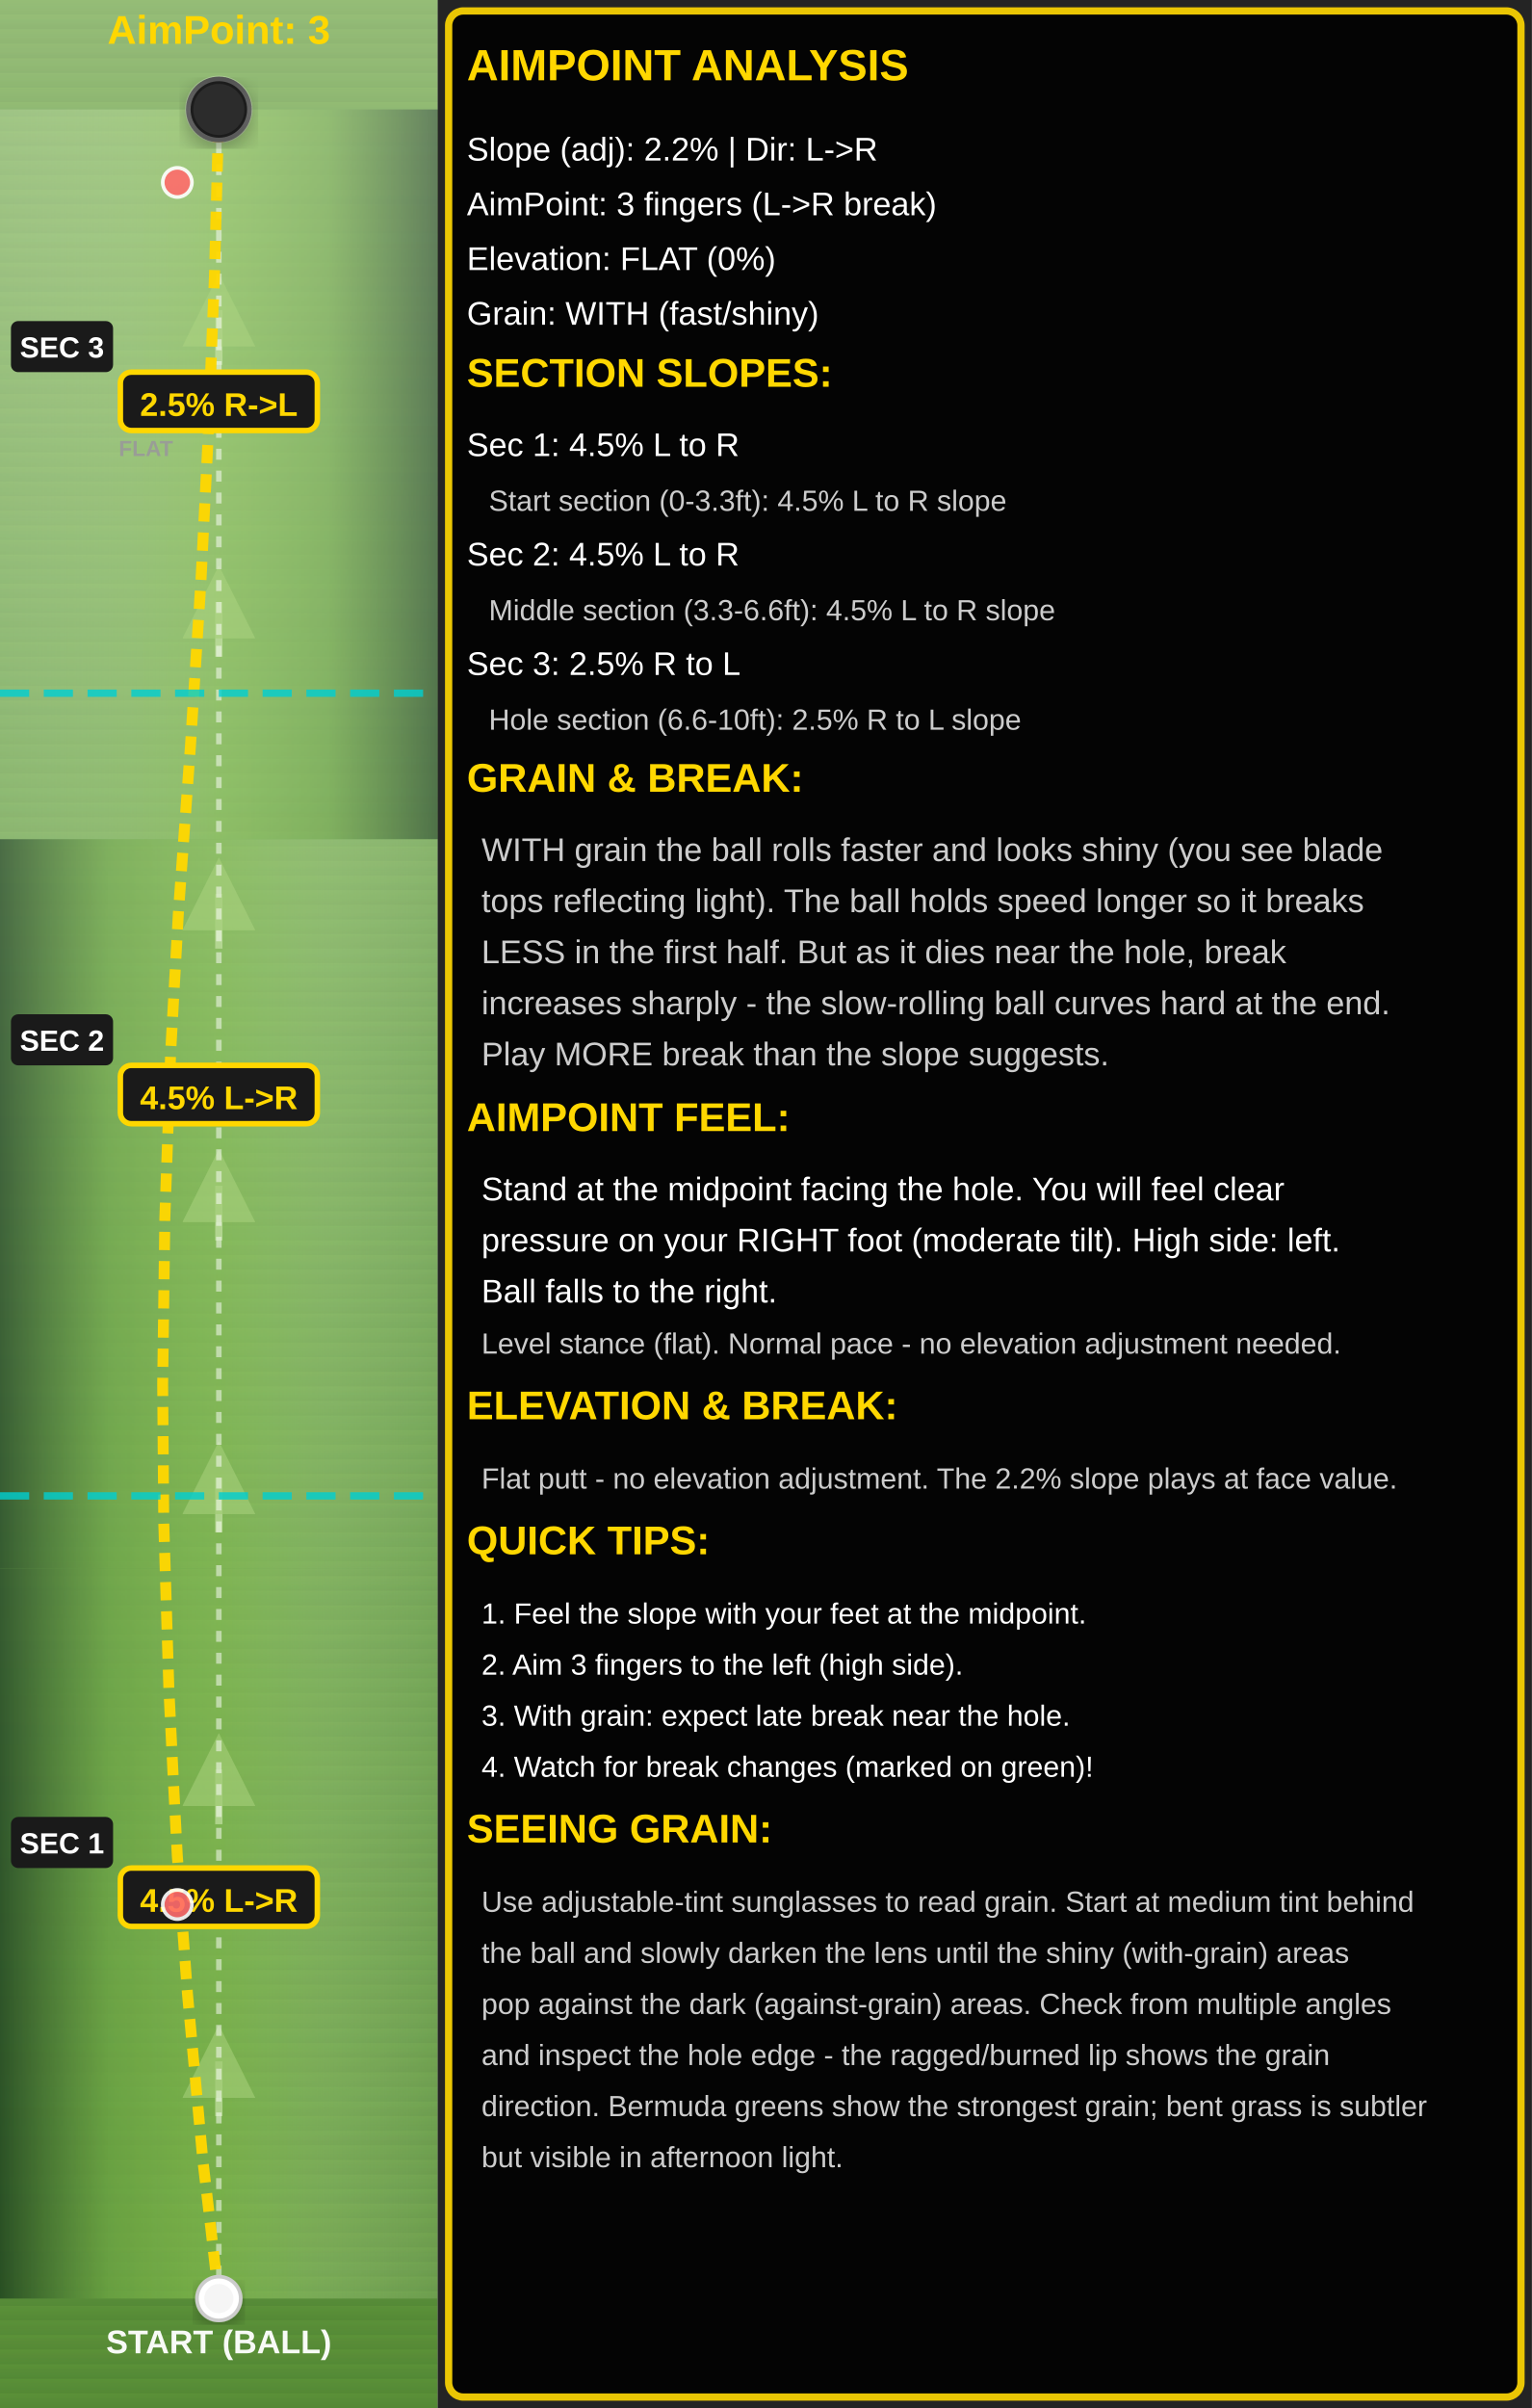
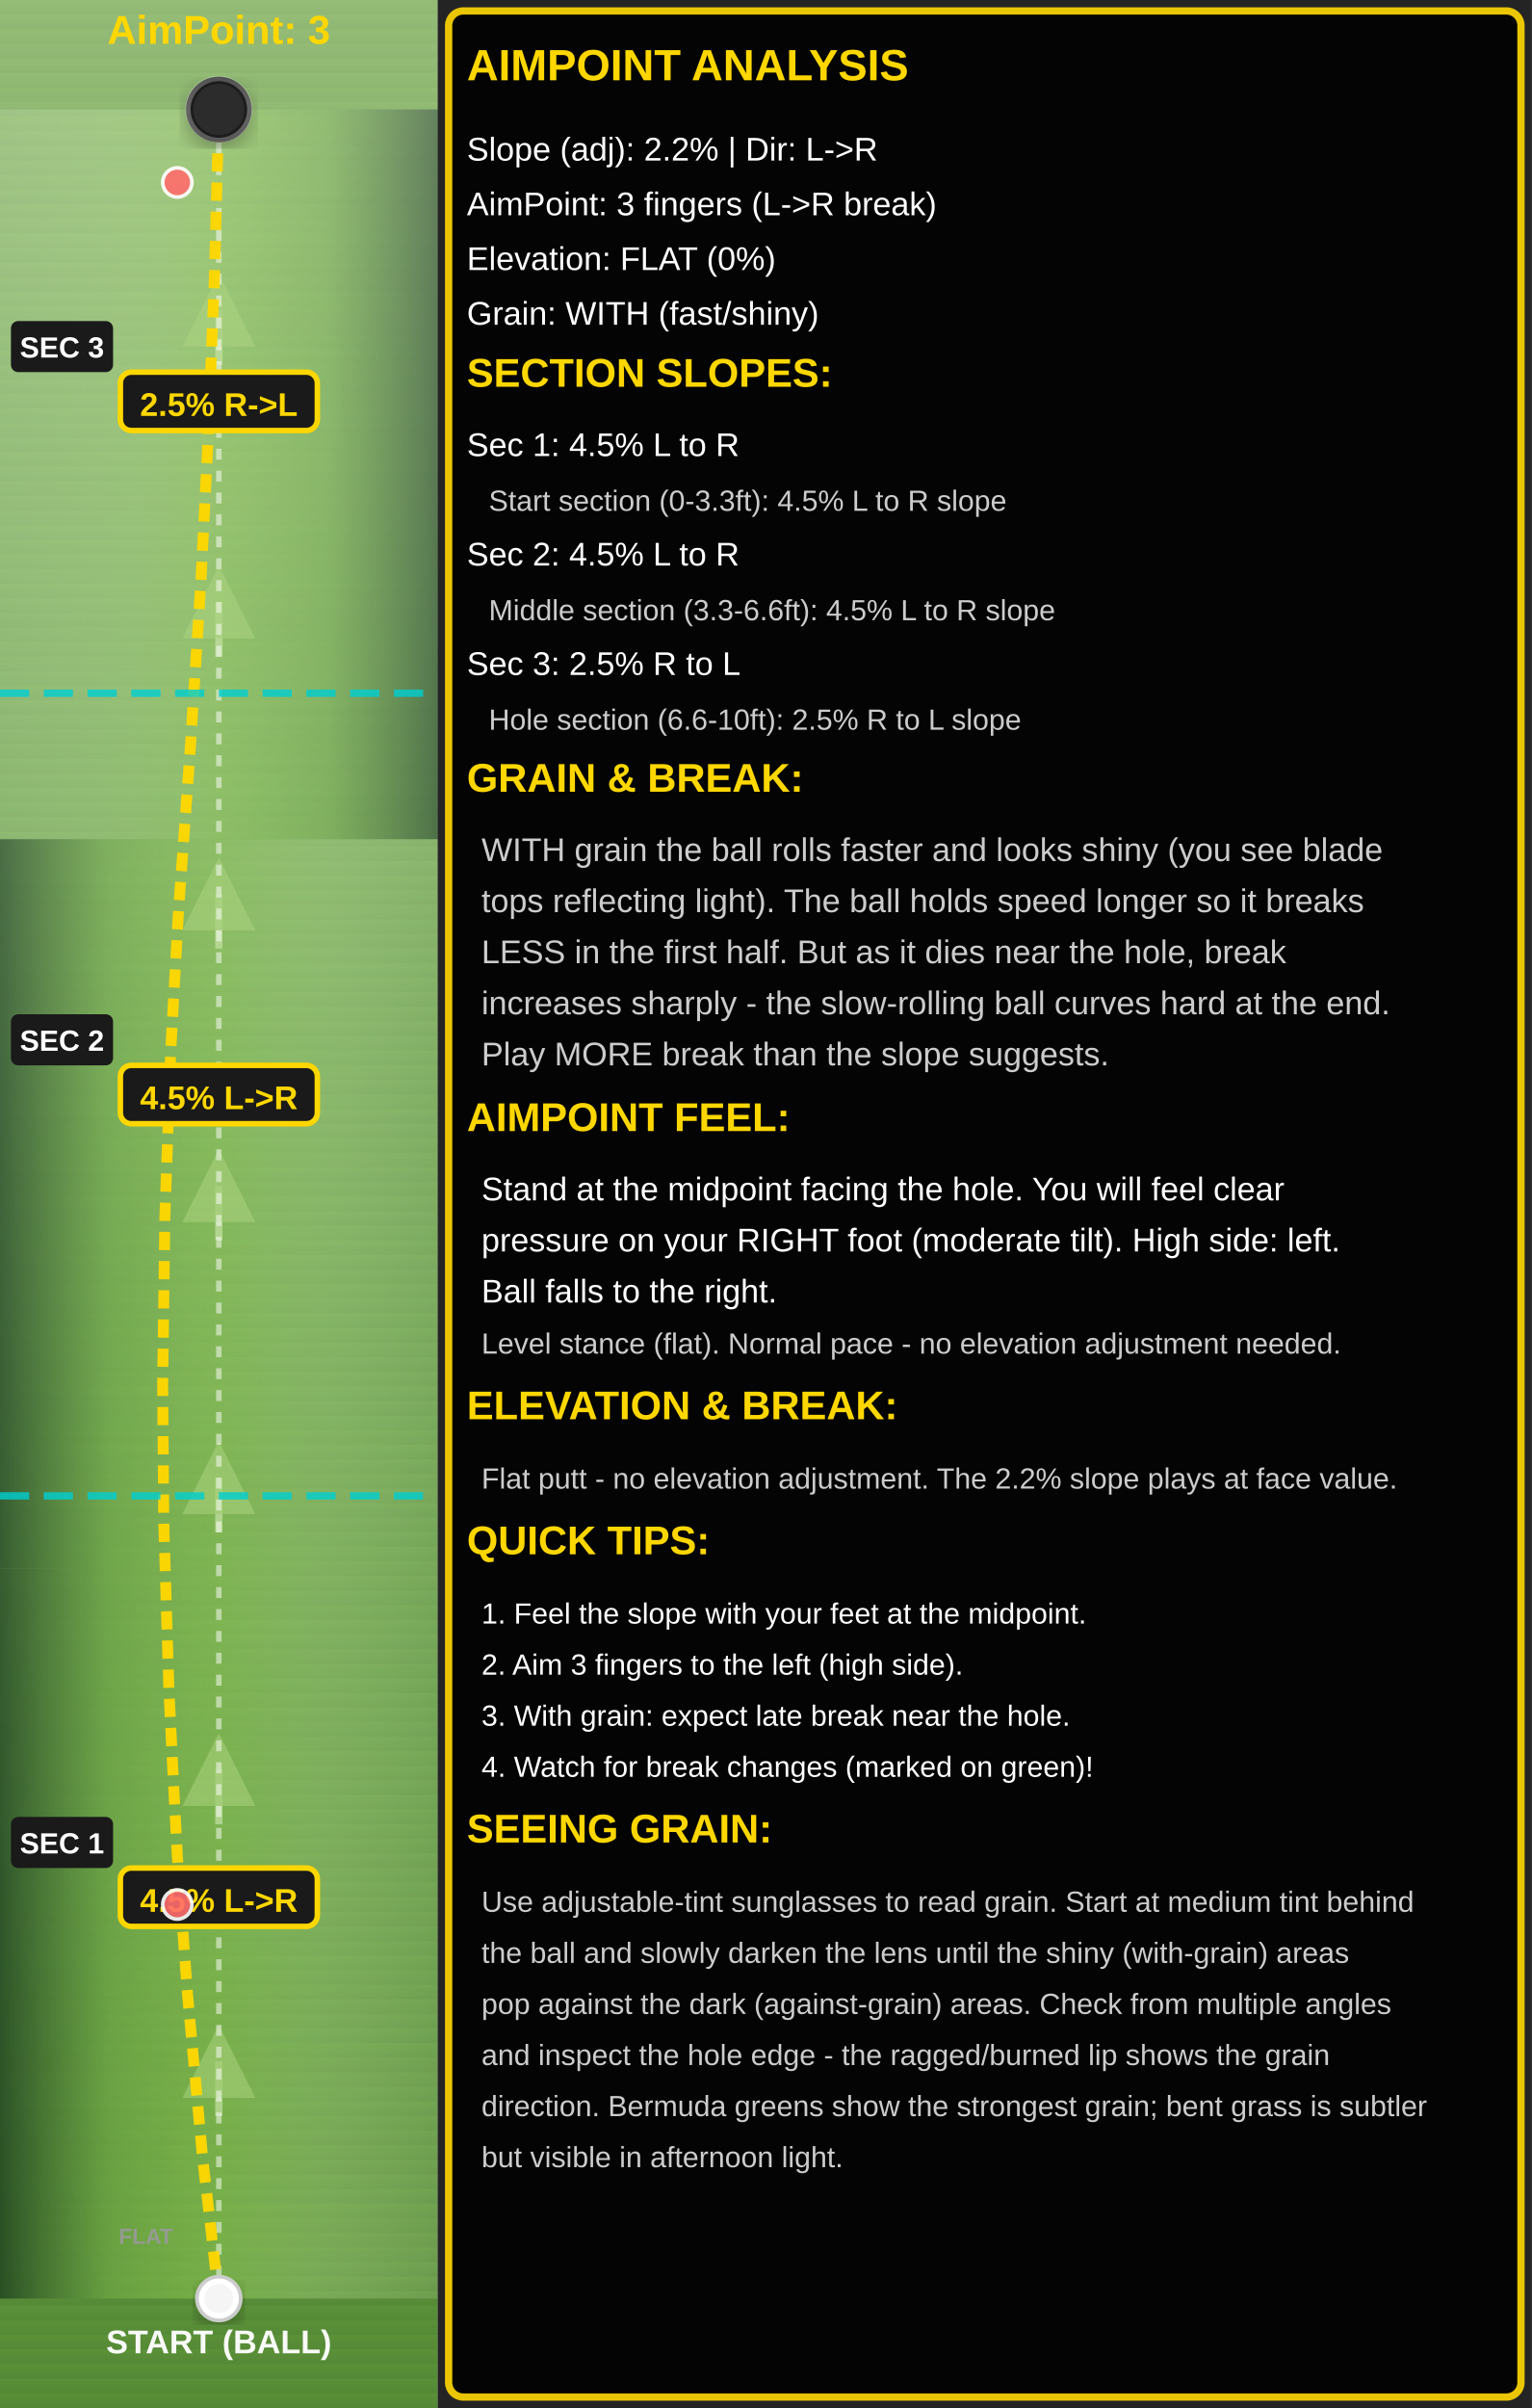
<svg xmlns="http://www.w3.org/2000/svg" width="420" height="660">
  <defs>
    <linearGradient id="baseGreen" x1="0%" y1="0%" x2="0%" y2="100%">
      <stop offset="0%" style="stop-color:#689F38;stop-opacity:1" />
      <stop offset="50%" style="stop-color:#558B2F;stop-opacity:1" />
      <stop offset="100%" style="stop-color:#4A7C27;stop-opacity:1" />
    </linearGradient>
    <linearGradient id="grainGradient" x1="0%" y1="0%" x2="0%" y2="100%">
      <stop offset="0%" style="stop-color:#E8F5E9;stop-opacity:0.6" />
      <stop offset="30%" style="stop-color:#C8E6C9;stop-opacity:0.5" />
      <stop offset="60%" style="stop-color:#A5D6A7;stop-opacity:0.35" />
      <stop offset="100%" style="stop-color:#81C784;stop-opacity:0.2" />
    </linearGradient>
    <linearGradient id="elevationGradient" x1="0%" y1="0%" x2="0%" y2="100%">
      <stop offset="0%" style="stop-color:#689F38;stop-opacity:0.15" />
      <stop offset="100%" style="stop-color:#689F38;stop-opacity:0.15" />
    </linearGradient>
    <linearGradient id="breakGradientSec1" x1="0%" y1="0%" x2="100%" y2="0%">
      <stop offset="0%" style="stop-color:#1B3D14;stop-opacity:1.0" />
      <stop offset="25%" style="stop-color:#689F38;stop-opacity:0.8" />
      <stop offset="50%" style="stop-color:#8BC34A;stop-opacity:0.6" />
      <stop offset="75%" style="stop-color:#AED581;stop-opacity:0.4" />
      <stop offset="100%" style="stop-color:#C5E1A5;stop-opacity:0.2" />
    </linearGradient>
    <linearGradient id="breakGradientSec2" x1="0%" y1="0%" x2="100%" y2="0%">
      <stop offset="0%" style="stop-color:#1B3D14;stop-opacity:1.0" />
      <stop offset="25%" style="stop-color:#689F38;stop-opacity:0.8" />
      <stop offset="50%" style="stop-color:#8BC34A;stop-opacity:0.6" />
      <stop offset="75%" style="stop-color:#AED581;stop-opacity:0.4" />
      <stop offset="100%" style="stop-color:#C5E1A5;stop-opacity:0.2" />
    </linearGradient>
    <linearGradient id="breakGradientSec3" x1="0%" y1="0%" x2="100%" y2="0%">
      <stop offset="0%" style="stop-color:#C5E1A5;stop-opacity:0.253" />
      <stop offset="25%" style="stop-color:#AED581;stop-opacity:0.388" />
      <stop offset="50%" style="stop-color:#8BC34A;stop-opacity:0.591" />
      <stop offset="75%" style="stop-color:#689F38;stop-opacity:0.761" />
      <stop offset="100%" style="stop-color:#1B3D14;stop-opacity:0.93" />
    </linearGradient>
    <linearGradient id="holeGrainGradient" x1="50%" y1="0%" x2="50%" y2="100%">
      <stop offset="0%" style="stop-color:#FFFFFF;stop-opacity:0.3" />
      <stop offset="50%" style="stop-color:#CCCCCC;stop-opacity:0.5" />
      <stop offset="100%" style="stop-color:#999999;stop-opacity:0.6" />
    </linearGradient>
    <filter id="shadow">
      <feDropShadow dx="0" dy="2" stdDeviation="3" flood-opacity="0.3" />
    </filter>
    <marker id="arrowhead-grain" markerWidth="10" markerHeight="10" refX="5" refY="5" orient="auto">
      <polygon points="0,0 10,5 0,10" fill="#AED581" opacity="0.7" />
    </marker>
    <marker id="arrowhead-elev-up" markerWidth="8" markerHeight="8" refX="4" refY="8" orient="0">
      <polygon points="4,0 8,8 0,8" fill="#FFA726" opacity="0.85" />
    </marker>
    <marker id="arrowhead-elev-down" markerWidth="8" markerHeight="8" refX="4" refY="0" orient="0">
      <polygon points="0,0 8,0 4,8" fill="#4FC3F7" opacity="0.85" />
    </marker>
    <pattern id="grassTexture" x="0" y="0" width="4" height="4" patternUnits="userSpaceOnUse">
      <rect width="4" height="4" fill="url(#baseGreen)" opacity="0.95" />
      <line x1="0" y1="2" x2="4" y2="2" stroke="#5A9B3F" stroke-width="0.5" opacity="0.3" />
    </pattern>
  </defs>
  <rect width="120" height="660" fill="url(#baseGreen)" />
  <rect width="120" height="660" fill="url(#grassTexture)" opacity="0.3" />
  <rect width="120" height="660" fill="url(#elevationGradient)" opacity="0.7" />
  <rect x="0" y="430.0" width="120" height="200.0" fill="url(#breakGradientSec1)" opacity="1.0" />
  <rect x="0" y="230.0" width="120" height="200.0" fill="url(#breakGradientSec2)" opacity="1.0" />
  <rect x="0" y="30" width="120" height="200.0" fill="url(#breakGradientSec3)" opacity="1.0" />
  <rect width="120" height="660" fill="url(#grainGradient)" opacity="0.6" />
  <line x1="60.0" y1="100" x2="60.0" y2="85" stroke="#C5E1A5" stroke-width="2" opacity="0.7" marker-end="url(#arrowhead-grain)" />
  <line x1="60.0" y1="180" x2="60.0" y2="165" stroke="#C5E1A5" stroke-width="2" opacity="0.7" marker-end="url(#arrowhead-grain)" />
  <line x1="60.0" y1="260" x2="60.0" y2="245" stroke="#C5E1A5" stroke-width="2" opacity="0.7" marker-end="url(#arrowhead-grain)" />
  <line x1="60.0" y1="340" x2="60.0" y2="325" stroke="#C5E1A5" stroke-width="2" opacity="0.7" marker-end="url(#arrowhead-grain)" />
  <line x1="60.0" y1="420" x2="60.0" y2="405" stroke="#C5E1A5" stroke-width="2" opacity="0.7" marker-end="url(#arrowhead-grain)" />
  <line x1="60.0" y1="500" x2="60.0" y2="485" stroke="#C5E1A5" stroke-width="2" opacity="0.7" marker-end="url(#arrowhead-grain)" />
  <line x1="60.0" y1="580" x2="60.0" y2="565" stroke="#C5E1A5" stroke-width="2" opacity="0.7" marker-end="url(#arrowhead-grain)" />
-   <text x="40.0" y="125" font-family="Arial, sans-serif" font-size="6" fill="#999999" text-anchor="middle" font-weight="bold" opacity="0.9">FLAT</text>
+   <text x="40.0" y="615" font-family="Arial, sans-serif" font-size="6" fill="#999999" text-anchor="middle" font-weight="bold" opacity="0.9">FLAT</text>
  <line x1="60.0" y1="630" x2="60.0" y2="30.0" stroke="#FFFFFF" stroke-width="1.5" stroke-dasharray="3,3" opacity="0.5" />
  <path d="M 60.0 630.0 C 58.6 617.5, 57.1 604.6, 55.6 592.0 C 54.2 577.0, 52.8 561.5, 51.4 546.5 C 50.5 533.9, 49.5 521.0, 48.6 508.5 C 47.8 493.4, 47.0 477.9, 46.3 462.9 C 45.8 447.9, 45.4 432.4, 44.9 417.3 C 44.8 404.8, 44.7 391.9, 44.6 379.4 C 44.8 364.3, 45.0 348.8, 45.2 333.8 C 45.7 318.8, 46.3 303.3, 46.8 288.2 C 47.5 275.7, 48.2 262.8, 48.9 250.3 C 50.0 235.2, 51.1 219.7, 52.2 204.7 C 53.2 189.6, 54.1 174.2, 55.1 159.1 C 55.7 146.6, 56.4 133.7, 57.0 121.1 C 57.6 106.1, 58.2 90.6, 58.8 75.6 C 59.2 60.5, 59.6 45.0, 60.0 30.0" stroke="#FFD700" stroke-width="3" fill="none" stroke-dasharray="5,3" opacity="0.95" />
  <line x1="0" y1="410.0" x2="120" y2="410.0" stroke="#00CED1" stroke-width="2" opacity="0.8" stroke-dasharray="8,4" />
  <line x1="0" y1="190.0" x2="120" y2="190.0" stroke="#00CED1" stroke-width="2" opacity="0.8" stroke-dasharray="8,4" />
  <rect x="3" y="498.0" width="28" height="14" fill="#1A1A1A" rx="2" />
  <text x="17" y="508.0" font-family="Arial, sans-serif" font-size="8" fill="#FFFFFF" text-anchor="middle" font-weight="bold">SEC 1</text>
  <rect x="33.0" y="512.0" width="54" height="16" fill="#1A1A1A" rx="3" stroke="#FFD700" stroke-width="1.5" />
  <text x="60.0" y="524.0" font-family="Arial, sans-serif" font-size="9" fill="#FFD700" text-anchor="middle" font-weight="bold">4.5% L-&gt;R</text>
  <rect x="3" y="278.0" width="28" height="14" fill="#1A1A1A" rx="2" />
  <text x="17" y="288.0" font-family="Arial, sans-serif" font-size="8" fill="#FFFFFF" text-anchor="middle" font-weight="bold">SEC 2</text>
  <rect x="33.0" y="292.0" width="54" height="16" fill="#1A1A1A" rx="3" stroke="#FFD700" stroke-width="1.5" />
  <text x="60.0" y="304.0" font-family="Arial, sans-serif" font-size="9" fill="#FFD700" text-anchor="middle" font-weight="bold">4.5% L-&gt;R</text>
  <rect x="3" y="88.0" width="28" height="14" fill="#1A1A1A" rx="2" />
  <text x="17" y="98.0" font-family="Arial, sans-serif" font-size="8" fill="#FFFFFF" text-anchor="middle" font-weight="bold">SEC 3</text>
  <rect x="33.0" y="102.0" width="54" height="16" fill="#1A1A1A" rx="3" stroke="#FFD700" stroke-width="1.5" />
  <text x="60.0" y="114.0" font-family="Arial, sans-serif" font-size="9" fill="#FFD700" text-anchor="middle" font-weight="bold">2.5% R-&gt;L</text>
  <circle cx="48.618" cy="522" r="4" fill="#FF6B6B" opacity="0.9" stroke="#FFFFFF" stroke-width="1" />
  <circle cx="48.618" cy="50" r="4" fill="#FF6B6B" opacity="0.9" stroke="#FFFFFF" stroke-width="1" />
  <text x="60.0" y="12" font-family="Arial, sans-serif" font-size="11" fill="#FFD700" text-anchor="middle" font-weight="bold">AimPoint: 3</text>
  <circle cx="60.0" cy="30.0" r="9" fill="#1A1A1A" filter="url(#shadow)" />
  <circle cx="60.0" cy="30.0" r="7" fill="#2C2C2C" />
  <circle cx="60.0" cy="30.0" r="8.5" fill="none" stroke="url(#holeGrainGradient)" stroke-width="1.5" opacity="0.8" />
  <circle cx="60.0" cy="630" r="6" fill="#FFFFFF" stroke="#CCCCCC" stroke-width="1" filter="url(#shadow)" />
  <circle cx="60.0" cy="630" r="4" fill="#F5F5F5" />
  <text x="60.0" y="645" font-family="Arial, sans-serif" font-size="9" fill="#FFFFFF" text-anchor="middle" font-weight="bold" opacity="0.95">START (BALL)</text>
  <rect x="120" y="0" width="300" height="660" fill="#1A1A1A" opacity="0.95" />
  <rect x="123" y="3" width="294" height="654" fill="#000000" opacity="0.9" rx="4" stroke="#FFD700" stroke-width="2" />
  <text x="128" y="22" font-family="Arial, sans-serif" font-size="12" fill="#FFD700" font-weight="bold">AIMPOINT ANALYSIS</text>
  <text x="128" y="44" font-family="Arial, sans-serif" font-size="9" fill="#FFFFFF">Slope (adj): 2.2%  |  Dir: L-&gt;R</text>
  <text x="128" y="59" font-family="Arial, sans-serif" font-size="9" fill="#FFFFFF">AimPoint: 3 fingers (L-&gt;R break)</text>
  <text x="128" y="74" font-family="Arial, sans-serif" font-size="9" fill="#FFFFFF">Elevation: FLAT (0%)</text>
  <text x="128" y="89" font-family="Arial, sans-serif" font-size="9" fill="#FFFFFF">Grain: WITH (fast/shiny)</text>
  <text x="128" y="106" font-family="Arial, sans-serif" font-size="11" fill="#FFD700" font-weight="bold">SECTION SLOPES:</text>
  <text x="128" y="125" font-family="Arial, sans-serif" font-size="9" fill="#FFFFFF">Sec 1: 4.5% L to R</text>
  <text x="134" y="140" font-family="Arial, sans-serif" font-size="8" fill="#CCCCCC">Start section (0-3.3ft): 4.5% L to R slope</text>
  <text x="128" y="155" font-family="Arial, sans-serif" font-size="9" fill="#FFFFFF">Sec 2: 4.5% L to R</text>
  <text x="134" y="170" font-family="Arial, sans-serif" font-size="8" fill="#CCCCCC">Middle section (3.3-6.6ft): 4.5% L to R slope</text>
  <text x="128" y="185" font-family="Arial, sans-serif" font-size="9" fill="#FFFFFF">Sec 3: 2.5% R to L</text>
  <text x="134" y="200" font-family="Arial, sans-serif" font-size="8" fill="#CCCCCC">Hole section (6.6-10ft): 2.5% R to L slope</text>
  <text x="128" y="217" font-family="Arial, sans-serif" font-size="11" fill="#FFD700" font-weight="bold">GRAIN &amp; BREAK:</text>
  <text x="132" y="236" font-family="Arial, sans-serif" font-size="9" fill="#CCCCCC">WITH grain the ball rolls faster and looks shiny (you see blade</text>
  <text x="132" y="250" font-family="Arial, sans-serif" font-size="9" fill="#CCCCCC">tops reflecting light). The ball holds speed longer so it breaks</text>
  <text x="132" y="264" font-family="Arial, sans-serif" font-size="9" fill="#CCCCCC">LESS in the first half. But as it dies near the hole, break</text>
  <text x="132" y="278" font-family="Arial, sans-serif" font-size="9" fill="#CCCCCC">increases sharply - the slow-rolling ball curves hard at the end.</text>
  <text x="132" y="292" font-family="Arial, sans-serif" font-size="9" fill="#CCCCCC">Play MORE break than the slope suggests.</text>
  <text x="128" y="310" font-family="Arial, sans-serif" font-size="11" fill="#FFD700" font-weight="bold">AIMPOINT FEEL:</text>
  <text x="132" y="329" font-family="Arial, sans-serif" font-size="9" fill="#FFFFFF">Stand at the midpoint facing the hole. You will feel clear</text>
  <text x="132" y="343" font-family="Arial, sans-serif" font-size="9" fill="#FFFFFF">pressure on your RIGHT foot (moderate tilt). High side: left.</text>
  <text x="132" y="357" font-family="Arial, sans-serif" font-size="9" fill="#FFFFFF">Ball falls to the right.</text>
  <text x="132" y="371" font-family="Arial, sans-serif" font-size="8" fill="#CCCCCC">Level stance (flat). Normal pace - no elevation adjustment needed.</text>
  <text x="128" y="389" font-family="Arial, sans-serif" font-size="11" fill="#FFD700" font-weight="bold">ELEVATION &amp; BREAK:</text>
  <text x="132" y="408" font-family="Arial, sans-serif" font-size="8" fill="#CCCCCC">Flat putt - no elevation adjustment. The 2.2% slope plays at face value.</text>
  <text x="128" y="426" font-family="Arial, sans-serif" font-size="11" fill="#FFD700" font-weight="bold">QUICK TIPS:</text>
  <text x="132" y="445" font-family="Arial, sans-serif" font-size="8" fill="#FFFFFF">1. Feel the slope with your feet at the midpoint.</text>
  <text x="132" y="459" font-family="Arial, sans-serif" font-size="8" fill="#FFFFFF">2. Aim 3 fingers to the left (high side).</text>
  <text x="132" y="473" font-family="Arial, sans-serif" font-size="8" fill="#FFFFFF">3. With grain: expect late break near the hole.</text>
  <text x="132" y="487" font-family="Arial, sans-serif" font-size="8" fill="#FFFFFF">4. Watch for break changes (marked on green)!</text>
  <text x="128" y="505" font-family="Arial, sans-serif" font-size="11" fill="#FFD700" font-weight="bold">SEEING GRAIN:</text>
  <text x="132" y="524" font-family="Arial, sans-serif" font-size="8" fill="#CCCCCC">Use adjustable-tint sunglasses to read grain. Start at medium tint behind</text>
  <text x="132" y="538" font-family="Arial, sans-serif" font-size="8" fill="#CCCCCC">the ball and slowly darken the lens until the shiny (with-grain) areas</text>
  <text x="132" y="552" font-family="Arial, sans-serif" font-size="8" fill="#CCCCCC">pop against the dark (against-grain) areas. Check from multiple angles</text>
  <text x="132" y="566" font-family="Arial, sans-serif" font-size="8" fill="#CCCCCC">and inspect the hole edge - the ragged/burned lip shows the grain</text>
  <text x="132" y="580" font-family="Arial, sans-serif" font-size="8" fill="#CCCCCC">direction. Bermuda greens show the strongest grain; bent grass is subtler</text>
  <text x="132" y="594" font-family="Arial, sans-serif" font-size="8" fill="#CCCCCC">but visible in afternoon light.</text>
</svg>
